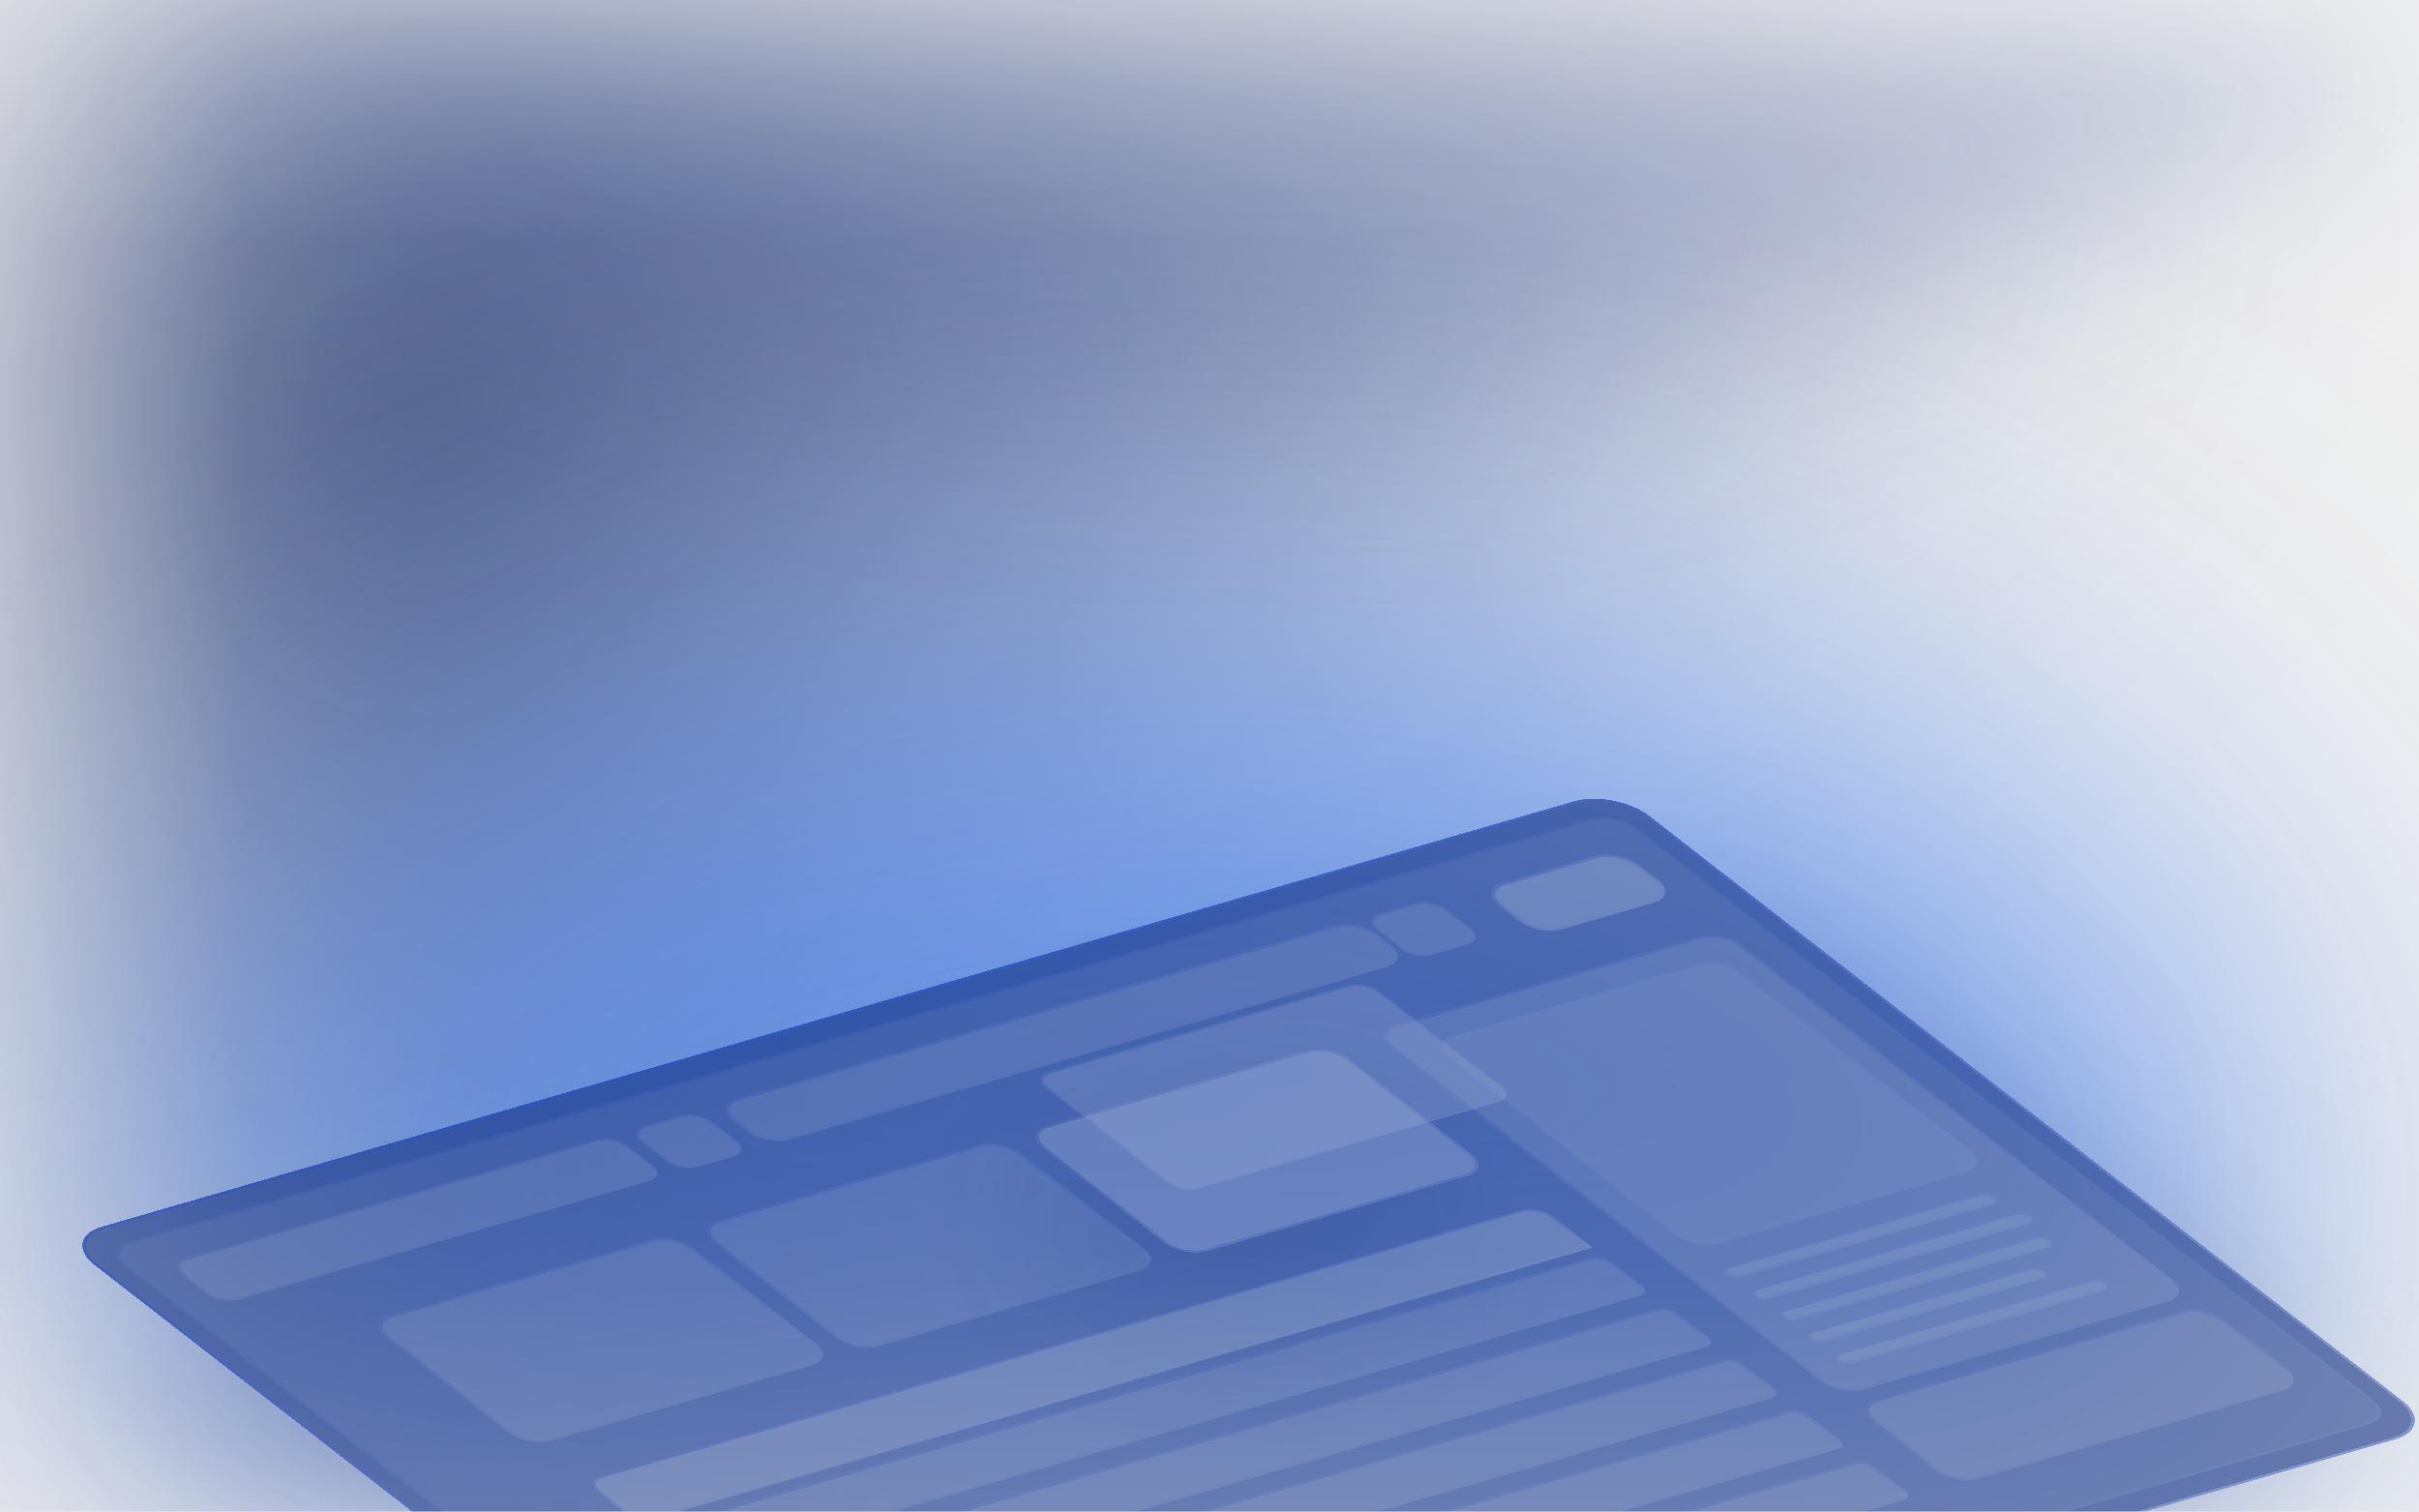
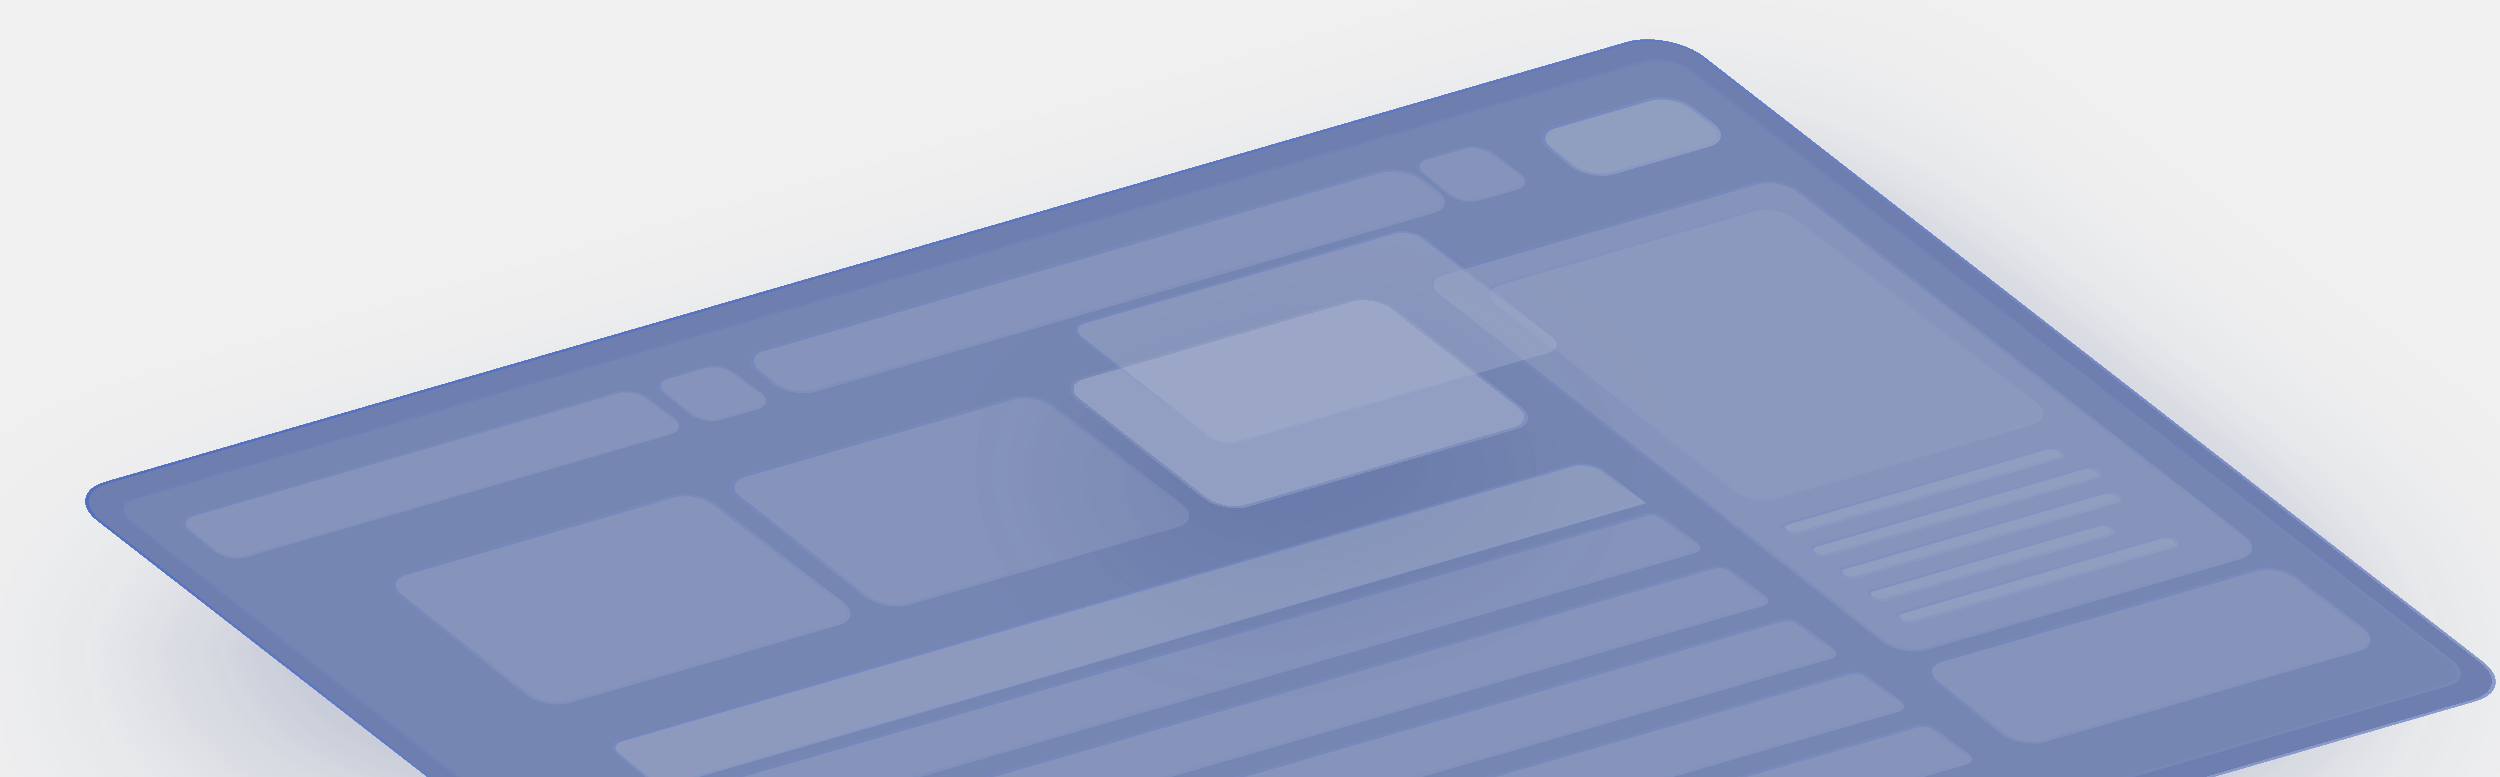
- <svg xmlns="http://www.w3.org/2000/svg" width="1440" height="900" viewBox="0 0 1440 900" fill="none">
-   <g clip-path="url(#clip0_201_20)">
-     <g filter="url(#filter0_f_201_20)">
-       <ellipse cx="71" cy="187" rx="1206" ry="757" fill="url(#paint0_linear_201_20)" />
+ <svg xmlns="http://www.w3.org/2000/svg" width="1440" height="447" viewBox="0 0 1440 447" fill="none">
+   <g opacity="0.8" filter="url(#filter0_d_4_2078)">
+     <g clip-path="url(#clip0_4_2078)">
+       <rect width="963.376" height="619.313" rx="25.605" transform="matrix(0.960674 -0.27768 0.789746 0.613434 36 284.51)" fill="#09277D" fill-opacity="0.71" shape-rendering="crispEdges" />
+       <g opacity="0.2">
+         <rect width="937.771" height="587.307" rx="16.003" transform="matrix(0.960674 -0.27768 0.789746 0.613434 60.938 290.772)" fill="#B0BACF" fill-opacity="0.65" />
+         <rect x="1.604" y="0.308" width="935.939" height="585.475" rx="15.087" transform="matrix(0.960674 -0.27768 0.789746 0.613434 60.7581 291.336)" stroke="url(#paint0_linear_4_2078)" stroke-opacity="0.5" stroke-width="1.832" />
+       </g>
+       <g opacity="0.3">
+         <rect width="399.333" height="39.796" rx="14.658" transform="matrix(0.960674 -0.27768 0.789746 0.613434 424.524 205.159)" fill="#B0BACF" fill-opacity="0.65" />
+         <rect x="1.604" y="0.308" width="397.501" height="37.964" rx="13.742" transform="matrix(0.960674 -0.27768 0.789746 0.613434 424.345 205.723)" stroke="url(#paint1_linear_4_2078)" stroke-opacity="0.5" stroke-width="1.832" />
+       </g>
+       <g opacity="0.3">
+         <rect width="596.909" height="36.807" rx="6.401" transform="matrix(0.960674 -0.27768 0.789746 0.613434 379.913 459.887)" fill="#B0BACF" fill-opacity="0.65" />
+         <rect x="1.604" y="0.308" width="595.077" height="34.974" rx="5.485" transform="matrix(0.960674 -0.27768 0.789746 0.613434 379.733 460.451)" stroke="url(#paint2_linear_4_2078)" stroke-opacity="0.5" stroke-width="1.832" />
+       </g>
+       <g opacity="0.3">
+         <rect width="596.909" height="36.807" rx="6.401" transform="matrix(0.960674 -0.27768 0.789746 0.613434 419.091 490.319)" fill="#B0BACF" fill-opacity="0.65" />
+         <rect x="1.604" y="0.308" width="595.077" height="34.974" rx="5.485" transform="matrix(0.960674 -0.27768 0.789746 0.613434 418.911 490.883)" stroke="url(#paint3_linear_4_2078)" stroke-opacity="0.5" stroke-width="1.832" />
+       </g>
+       <g opacity="0.3">
+         <rect width="596.909" height="36.807" rx="6.401" transform="matrix(0.960674 -0.27768 0.789746 0.613434 458.27 520.75)" fill="#B0BACF" fill-opacity="0.65" />
+         <rect x="1.604" y="0.308" width="595.077" height="34.974" rx="5.485" transform="matrix(0.960674 -0.27768 0.789746 0.613434 458.09 521.315)" stroke="url(#paint4_linear_4_2078)" stroke-opacity="0.5" stroke-width="1.832" />
+       </g>
+       <g opacity="0.3">
+         <rect width="596.909" height="36.807" rx="6.401" transform="matrix(0.960674 -0.27768 0.789746 0.613434 497.448 551.182)" fill="#B0BACF" fill-opacity="0.65" />
+         <rect x="1.604" y="0.308" width="595.077" height="34.974" rx="5.485" transform="matrix(0.960674 -0.27768 0.789746 0.613434 497.268 551.746)" stroke="url(#paint5_linear_4_2078)" stroke-opacity="0.5" stroke-width="1.832" />
+       </g>
+       <g opacity="0.3">
+         <rect width="596.909" height="36.807" rx="6.401" transform="matrix(0.960674 -0.27768 0.789746 0.613434 536.627 581.614)" fill="#B0BACF" fill-opacity="0.65" />
+         <rect x="1.604" y="0.308" width="595.077" height="34.974" rx="5.485" transform="matrix(0.960674 -0.27768 0.789746 0.613434 536.447 582.178)" stroke="url(#paint6_linear_4_2078)" stroke-opacity="0.5" stroke-width="1.832" />
+       </g>
+       <g opacity="0.3">
+         <rect width="217.64" height="353.665" rx="14.658" transform="matrix(0.960674 -0.27768 0.789746 0.613434 816.176 161.373)" fill="#B0BACF" fill-opacity="0.65" />
+         <rect x="1.604" y="0.308" width="215.808" height="351.832" rx="13.742" transform="matrix(0.960674 -0.27768 0.789746 0.613434 815.996 161.937)" stroke="url(#paint7_linear_4_2078)" stroke-opacity="0.5" stroke-width="1.832" />
+       </g>
+       <g opacity="0.2">
+         <rect width="182.433" height="202.947" rx="14.658" transform="matrix(0.960674 -0.27768 0.789746 0.613434 848.767 167.025)" fill="#B0BACF" fill-opacity="0.65" />
+         <rect x="1.604" y="0.308" width="180.601" height="201.115" rx="13.742" transform="matrix(0.960674 -0.27768 0.789746 0.613434 848.587 167.589)" stroke="url(#paint8_linear_4_2078)" stroke-opacity="0.5" stroke-width="1.832" />
+       </g>
+       <g opacity="0.3">
+         <rect width="166.43" height="10.446" rx="5.223" transform="matrix(0.960674 -0.27768 0.789746 0.613434 1023.19 302.504)" fill="#B0BACF" fill-opacity="0.65" />
+         <rect x="1.604" y="0.308" width="164.598" height="8.614" rx="4.307" transform="matrix(0.960674 -0.27768 0.789746 0.613434 1023.01 303.069)" stroke="url(#paint9_linear_4_2078)" stroke-opacity="0.5" stroke-width="1.832" />
+       </g>
+       <g opacity="0.3">
+         <rect width="171.231" height="10.446" rx="5.223" transform="matrix(0.960674 -0.27768 0.789746 0.613434 1039.68 315.32)" fill="#B0BACF" fill-opacity="0.65" />
+         <rect x="1.604" y="0.308" width="169.399" height="8.614" rx="4.307" transform="matrix(0.960674 -0.27768 0.789746 0.613434 1039.5 315.884)" stroke="url(#paint10_linear_4_2078)" stroke-opacity="0.5" stroke-width="1.832" />
+       </g>
+       <g opacity="0.3">
+         <rect width="166.43" height="10.446" rx="5.223" transform="matrix(0.960674 -0.27768 0.789746 0.613434 1056.18 328.136)" fill="#B0BACF" fill-opacity="0.65" />
+         <rect x="1.604" y="0.308" width="164.598" height="8.614" rx="4.307" transform="matrix(0.960674 -0.27768 0.789746 0.613434 1056 328.7)" stroke="url(#paint11_linear_4_2078)" stroke-opacity="0.5" stroke-width="1.832" />
+       </g>
+       <g opacity="0.3">
+         <rect width="145.627" height="10.446" rx="5.223" transform="matrix(0.960674 -0.27768 0.789746 0.613434 1072.68 340.951)" fill="#B0BACF" fill-opacity="0.65" />
+         <rect x="1.604" y="0.308" width="143.794" height="8.614" rx="4.307" transform="matrix(0.960674 -0.27768 0.789746 0.613434 1072.5 341.515)" stroke="url(#paint12_linear_4_2078)" stroke-opacity="0.5" stroke-width="1.832" />
+       </g>
+       <g opacity="0.3">
+         <rect width="166.43" height="10.446" rx="5.223" transform="matrix(0.960674 -0.27768 0.789746 0.613434 1089.18 353.767)" fill="#B0BACF" fill-opacity="0.65" />
+         <rect x="1.604" y="0.308" width="164.598" height="8.614" rx="4.307" transform="matrix(0.960674 -0.27768 0.789746 0.613434 1089 354.331)" stroke="url(#paint13_linear_4_2078)" stroke-opacity="0.5" stroke-width="1.832" />
+       </g>
+       <g opacity="0.3">
+         <rect width="190.435" height="121.622" rx="14.658" transform="matrix(0.960674 -0.27768 0.789746 0.613434 218.144 334.232)" fill="#B0BACF" fill-opacity="0.65" />
+         <rect x="1.604" y="0.308" width="188.603" height="119.79" rx="13.742" transform="matrix(0.960674 -0.27768 0.789746 0.613434 217.964 334.797)" stroke="url(#paint14_linear_4_2078)" stroke-opacity="0.5" stroke-width="1.832" />
+       </g>
+       <g opacity="0.3">
+         <rect width="190.435" height="121.622" rx="14.658" transform="matrix(0.960674 -0.27768 0.789746 0.613434 413.388 277.798)" fill="#B0BACF" fill-opacity="0.65" />
+         <rect x="1.604" y="0.308" width="188.603" height="119.79" rx="13.742" transform="matrix(0.960674 -0.27768 0.789746 0.613434 413.208 278.362)" stroke="url(#paint15_linear_4_2078)" stroke-opacity="0.5" stroke-width="1.832" />
+       </g>
+       <g opacity="0.3">
+         <rect width="217.64" height="76.814" rx="14.658" transform="matrix(0.960674 -0.27768 0.789746 0.613434 1103.06 384.213)" fill="#B0BACF" fill-opacity="0.65" />
+         <rect x="1.604" y="0.308" width="215.808" height="74.982" rx="13.742" transform="matrix(0.960674 -0.27768 0.789746 0.613434 1102.88 384.777)" stroke="url(#paint16_linear_4_2078)" stroke-opacity="0.5" stroke-width="1.832" />
+       </g>
+       <g opacity="0.3" filter="url(#filter1_d_4_2078)">
+         <rect width="190.435" height="121.622" rx="14.658" transform="matrix(0.960674 -0.27768 0.789746 0.613434 608.632 221.363)" fill="white" fill-opacity="0.65" shape-rendering="crispEdges" />
+         <rect x="1.604" y="0.308" width="188.603" height="119.79" rx="13.742" transform="matrix(0.960674 -0.27768 0.789746 0.613434 608.452 221.927)" stroke="url(#paint17_linear_4_2078)" stroke-opacity="0.5" stroke-width="1.832" shape-rendering="crispEdges" />
+       </g>
+       <g opacity="0.3">
+         <rect width="86.416" height="44.808" rx="14.658" transform="matrix(0.960674 -0.27768 0.789746 0.613434 880.312 76.8328)" fill="#B0BACF" fill-opacity="0.65" />
+         <rect x="1.604" y="0.308" width="84.584" height="42.976" rx="13.742" transform="matrix(0.960674 -0.27768 0.789746 0.613434 880.132 77.3969)" stroke="url(#paint18_linear_4_2078)" stroke-opacity="0.5" stroke-width="1.832" />
+       </g>
+       <g opacity="0.3">
+         <rect width="86.416" height="44.808" rx="14.658" transform="matrix(0.960674 -0.27768 0.789746 0.613434 880.312 76.8328)" fill="#B0BACF" fill-opacity="0.65" />
+         <rect x="1.604" y="0.308" width="84.584" height="42.976" rx="13.742" transform="matrix(0.960674 -0.27768 0.789746 0.613434 880.132 77.3969)" stroke="url(#paint19_linear_4_2078)" stroke-opacity="0.5" stroke-width="1.832" />
+       </g>
+       <g opacity="0.5">
+         <path d="M356.057 435.2C351.523 431.678 352.319 427.531 357.833 425.937L905.561 267.618C911.076 266.024 919.221 267.587 923.755 271.108L947.81 289.793L380.112 453.884L356.057 435.2Z" fill="#B0BACF" fill-opacity="0.65" />
+         <path d="M356.681 435.019C352.431 431.718 353.176 427.83 358.346 426.336L906.074 268.017C911.244 266.522 918.881 267.987 923.131 271.289L946.672 289.575L380.223 453.305L356.681 435.019Z" stroke="url(#paint20_linear_4_2078)" stroke-opacity="0.5" stroke-width="1.299" />
+       </g>
+       <g opacity="0.3">
+         <rect width="43.123" height="39.718" rx="10.394" transform="matrix(0.960674 -0.27768 0.789746 0.613434 373.708 220.328)" fill="#B0BACF" fill-opacity="0.65" />
+         <rect x="1.137" y="0.218" width="41.823" height="38.419" rx="9.744" transform="matrix(0.960674 -0.27768 0.789746 0.613434 373.58 220.728)" stroke="url(#paint21_linear_4_2078)" stroke-opacity="0.5" stroke-width="1.299" />
+       </g>
+       <g opacity="0.3">
+         <rect width="43.123" height="39.718" rx="10.394" transform="matrix(0.960674 -0.27768 0.789746 0.613434 810.87 93.9675)" fill="#B0BACF" fill-opacity="0.65" />
+         <rect x="1.137" y="0.218" width="41.823" height="38.419" rx="9.744" transform="matrix(0.960674 -0.27768 0.789746 0.613434 810.742 94.3675)" stroke="url(#paint22_linear_4_2078)" stroke-opacity="0.5" stroke-width="1.299" />
+       </g>
+       <g opacity="0.3">
+         <rect width="275.758" height="39.718" rx="10.394" transform="matrix(0.960674 -0.27768 0.789746 0.613434 100.074 299.421)" fill="#B0BACF" fill-opacity="0.65" />
+         <rect x="1.137" y="0.218" width="274.459" height="38.419" rx="9.744" transform="matrix(0.960674 -0.27768 0.789746 0.613434 99.9462 299.821)" stroke="url(#paint23_linear_4_2078)" stroke-opacity="0.5" stroke-width="1.299" />
+       </g>
+       <g opacity="0.4">
+         <rect width="206.71" height="113.156" rx="10.394" transform="matrix(0.960674 -0.27768 0.789746 0.613434 613.935 188.246)" fill="#B0BACF" fill-opacity="0.65" />
+         <rect x="1.137" y="0.218" width="205.411" height="111.857" rx="9.744" transform="matrix(0.960674 -0.27768 0.789746 0.613434 613.807 188.646)" stroke="url(#paint24_linear_4_2078)" stroke-opacity="0.5" stroke-width="1.299" />
+       </g>
    </g>
-     <g opacity="0.6" filter="url(#filter1_f_201_20)">
-       <ellipse cx="716" cy="746" rx="645" ry="371" fill="#2065EB" />
-     </g>
-     <g opacity="0.8" filter="url(#filter2_d_201_20)">
-       <g clip-path="url(#clip1_201_20)">
-         <rect width="963.376" height="619.313" rx="25.605" transform="matrix(0.960674 -0.27768 0.789746 0.613434 36 737.51)" fill="#09277D" fill-opacity="0.71" shape-rendering="crispEdges" />
-         <g opacity="0.2">
-           <rect width="937.771" height="587.307" rx="16.003" transform="matrix(0.960674 -0.27768 0.789746 0.613434 60.938 743.772)" fill="#B0BACF" fill-opacity="0.65" />
-           <rect x="1.604" y="0.308" width="935.939" height="585.475" rx="15.087" transform="matrix(0.960674 -0.27768 0.789746 0.613434 60.7581 744.336)" stroke="url(#paint1_linear_201_20)" stroke-opacity="0.5" stroke-width="1.832" />
-         </g>
-         <g opacity="0.3">
-           <rect width="399.333" height="39.796" rx="14.658" transform="matrix(0.960674 -0.27768 0.789746 0.613434 424.524 658.159)" fill="#B0BACF" fill-opacity="0.65" />
-           <rect x="1.604" y="0.308" width="397.501" height="37.964" rx="13.742" transform="matrix(0.960674 -0.27768 0.789746 0.613434 424.345 658.723)" stroke="url(#paint2_linear_201_20)" stroke-opacity="0.5" stroke-width="1.832" />
-         </g>
-         <g opacity="0.3">
-           <rect width="596.909" height="36.807" rx="6.401" transform="matrix(0.960674 -0.27768 0.789746 0.613434 379.913 912.887)" fill="#B0BACF" fill-opacity="0.65" />
-           <rect x="1.604" y="0.308" width="595.077" height="34.974" rx="5.485" transform="matrix(0.960674 -0.27768 0.789746 0.613434 379.733 913.451)" stroke="url(#paint3_linear_201_20)" stroke-opacity="0.5" stroke-width="1.832" />
-         </g>
-         <g opacity="0.3">
-           <rect width="596.909" height="36.807" rx="6.401" transform="matrix(0.960674 -0.27768 0.789746 0.613434 419.091 943.319)" fill="#B0BACF" fill-opacity="0.65" />
-           <rect x="1.604" y="0.308" width="595.077" height="34.974" rx="5.485" transform="matrix(0.960674 -0.27768 0.789746 0.613434 418.911 943.883)" stroke="url(#paint4_linear_201_20)" stroke-opacity="0.5" stroke-width="1.832" />
-         </g>
-         <g opacity="0.3">
-           <rect width="596.909" height="36.807" rx="6.401" transform="matrix(0.960674 -0.27768 0.789746 0.613434 458.27 973.75)" fill="#B0BACF" fill-opacity="0.65" />
-           <rect x="1.604" y="0.308" width="595.077" height="34.974" rx="5.485" transform="matrix(0.960674 -0.27768 0.789746 0.613434 458.09 974.315)" stroke="url(#paint5_linear_201_20)" stroke-opacity="0.5" stroke-width="1.832" />
-         </g>
-         <g opacity="0.3">
-           <rect width="596.909" height="36.807" rx="6.401" transform="matrix(0.960674 -0.27768 0.789746 0.613434 497.448 1004.18)" fill="#B0BACF" fill-opacity="0.65" />
-           <rect x="1.604" y="0.308" width="595.077" height="34.974" rx="5.485" transform="matrix(0.960674 -0.27768 0.789746 0.613434 497.268 1004.75)" stroke="url(#paint6_linear_201_20)" stroke-opacity="0.5" stroke-width="1.832" />
-         </g>
-         <g opacity="0.3">
-           <rect width="596.909" height="36.807" rx="6.401" transform="matrix(0.960674 -0.27768 0.789746 0.613434 536.627 1034.61)" fill="#B0BACF" fill-opacity="0.65" />
-           <rect x="1.604" y="0.308" width="595.077" height="34.974" rx="5.485" transform="matrix(0.960674 -0.27768 0.789746 0.613434 536.447 1035.18)" stroke="url(#paint7_linear_201_20)" stroke-opacity="0.5" stroke-width="1.832" />
-         </g>
-         <g opacity="0.3">
-           <rect width="217.64" height="353.665" rx="14.658" transform="matrix(0.960674 -0.27768 0.789746 0.613434 816.176 614.373)" fill="#B0BACF" fill-opacity="0.65" />
-           <rect x="1.604" y="0.308" width="215.808" height="351.832" rx="13.742" transform="matrix(0.960674 -0.27768 0.789746 0.613434 815.996 614.937)" stroke="url(#paint8_linear_201_20)" stroke-opacity="0.5" stroke-width="1.832" />
-         </g>
-         <g opacity="0.2">
-           <rect width="182.433" height="202.947" rx="14.658" transform="matrix(0.960674 -0.27768 0.789746 0.613434 848.767 620.025)" fill="#B0BACF" fill-opacity="0.65" />
-           <rect x="1.604" y="0.308" width="180.601" height="201.115" rx="13.742" transform="matrix(0.960674 -0.27768 0.789746 0.613434 848.587 620.589)" stroke="url(#paint9_linear_201_20)" stroke-opacity="0.5" stroke-width="1.832" />
-         </g>
-         <g opacity="0.3">
-           <rect width="166.43" height="10.446" rx="5.223" transform="matrix(0.960674 -0.27768 0.789746 0.613434 1023.19 755.504)" fill="#B0BACF" fill-opacity="0.65" />
-           <rect x="1.604" y="0.308" width="164.598" height="8.614" rx="4.307" transform="matrix(0.960674 -0.27768 0.789746 0.613434 1023.01 756.069)" stroke="url(#paint10_linear_201_20)" stroke-opacity="0.5" stroke-width="1.832" />
-         </g>
-         <g opacity="0.3">
-           <rect width="171.231" height="10.446" rx="5.223" transform="matrix(0.960674 -0.27768 0.789746 0.613434 1039.68 768.32)" fill="#B0BACF" fill-opacity="0.65" />
-           <rect x="1.604" y="0.308" width="169.399" height="8.614" rx="4.307" transform="matrix(0.960674 -0.27768 0.789746 0.613434 1039.5 768.884)" stroke="url(#paint11_linear_201_20)" stroke-opacity="0.5" stroke-width="1.832" />
-         </g>
-         <g opacity="0.3">
-           <rect width="166.43" height="10.446" rx="5.223" transform="matrix(0.960674 -0.27768 0.789746 0.613434 1056.18 781.136)" fill="#B0BACF" fill-opacity="0.65" />
-           <rect x="1.604" y="0.308" width="164.598" height="8.614" rx="4.307" transform="matrix(0.960674 -0.27768 0.789746 0.613434 1056 781.7)" stroke="url(#paint12_linear_201_20)" stroke-opacity="0.5" stroke-width="1.832" />
-         </g>
-         <g opacity="0.3">
-           <rect width="145.627" height="10.446" rx="5.223" transform="matrix(0.960674 -0.27768 0.789746 0.613434 1072.68 793.951)" fill="#B0BACF" fill-opacity="0.65" />
-           <rect x="1.604" y="0.308" width="143.794" height="8.614" rx="4.307" transform="matrix(0.960674 -0.27768 0.789746 0.613434 1072.5 794.515)" stroke="url(#paint13_linear_201_20)" stroke-opacity="0.5" stroke-width="1.832" />
-         </g>
-         <g opacity="0.3">
-           <rect width="166.43" height="10.446" rx="5.223" transform="matrix(0.960674 -0.27768 0.789746 0.613434 1089.18 806.767)" fill="#B0BACF" fill-opacity="0.65" />
-           <rect x="1.604" y="0.308" width="164.598" height="8.614" rx="4.307" transform="matrix(0.960674 -0.27768 0.789746 0.613434 1089 807.331)" stroke="url(#paint14_linear_201_20)" stroke-opacity="0.5" stroke-width="1.832" />
-         </g>
-         <g opacity="0.3">
-           <rect width="190.435" height="121.622" rx="14.658" transform="matrix(0.960674 -0.27768 0.789746 0.613434 218.144 787.232)" fill="#B0BACF" fill-opacity="0.65" />
-           <rect x="1.604" y="0.308" width="188.603" height="119.79" rx="13.742" transform="matrix(0.960674 -0.27768 0.789746 0.613434 217.964 787.797)" stroke="url(#paint15_linear_201_20)" stroke-opacity="0.5" stroke-width="1.832" />
-         </g>
-         <g opacity="0.3">
-           <rect width="190.435" height="121.622" rx="14.658" transform="matrix(0.960674 -0.27768 0.789746 0.613434 413.388 730.798)" fill="#B0BACF" fill-opacity="0.65" />
-           <rect x="1.604" y="0.308" width="188.603" height="119.79" rx="13.742" transform="matrix(0.960674 -0.27768 0.789746 0.613434 413.208 731.362)" stroke="url(#paint16_linear_201_20)" stroke-opacity="0.5" stroke-width="1.832" />
-         </g>
-         <g opacity="0.3">
-           <rect width="217.64" height="76.814" rx="14.658" transform="matrix(0.960674 -0.27768 0.789746 0.613434 1103.06 837.213)" fill="#B0BACF" fill-opacity="0.65" />
-           <rect x="1.604" y="0.308" width="215.808" height="74.982" rx="13.742" transform="matrix(0.960674 -0.27768 0.789746 0.613434 1102.88 837.777)" stroke="url(#paint17_linear_201_20)" stroke-opacity="0.5" stroke-width="1.832" />
-         </g>
-         <g opacity="0.3" filter="url(#filter3_d_201_20)">
-           <rect width="190.435" height="121.622" rx="14.658" transform="matrix(0.960674 -0.27768 0.789746 0.613434 608.632 674.363)" fill="white" fill-opacity="0.65" shape-rendering="crispEdges" />
-           <rect x="1.604" y="0.308" width="188.603" height="119.79" rx="13.742" transform="matrix(0.960674 -0.27768 0.789746 0.613434 608.452 674.927)" stroke="url(#paint18_linear_201_20)" stroke-opacity="0.5" stroke-width="1.832" shape-rendering="crispEdges" />
-         </g>
-         <g opacity="0.3">
-           <rect width="86.416" height="44.808" rx="14.658" transform="matrix(0.960674 -0.27768 0.789746 0.613434 880.312 529.833)" fill="#B0BACF" fill-opacity="0.65" />
-           <rect x="1.604" y="0.308" width="84.584" height="42.976" rx="13.742" transform="matrix(0.960674 -0.27768 0.789746 0.613434 880.132 530.397)" stroke="url(#paint19_linear_201_20)" stroke-opacity="0.5" stroke-width="1.832" />
-         </g>
-         <g opacity="0.3">
-           <rect width="86.416" height="44.808" rx="14.658" transform="matrix(0.960674 -0.27768 0.789746 0.613434 880.312 529.833)" fill="#B0BACF" fill-opacity="0.65" />
-           <rect x="1.604" y="0.308" width="84.584" height="42.976" rx="13.742" transform="matrix(0.960674 -0.27768 0.789746 0.613434 880.132 530.397)" stroke="url(#paint20_linear_201_20)" stroke-opacity="0.5" stroke-width="1.832" />
-         </g>
-         <g opacity="0.5">
-           <path d="M356.057 888.2C351.523 884.678 352.319 880.531 357.833 878.937L905.561 720.618C911.076 719.024 919.221 720.587 923.755 724.108L947.81 742.793L380.112 906.884L356.057 888.2Z" fill="#B0BACF" fill-opacity="0.65" />
-           <path d="M356.681 888.019C352.431 884.718 353.176 880.83 358.346 879.336L906.074 721.017C911.244 719.522 918.881 720.987 923.131 724.289L946.672 742.575L380.223 906.305L356.681 888.019Z" stroke="url(#paint21_linear_201_20)" stroke-opacity="0.5" stroke-width="1.299" />
-         </g>
-         <g opacity="0.3">
-           <rect width="43.123" height="39.718" rx="10.394" transform="matrix(0.960674 -0.27768 0.789746 0.613434 373.708 673.328)" fill="#B0BACF" fill-opacity="0.65" />
-           <rect x="1.137" y="0.218" width="41.823" height="38.419" rx="9.744" transform="matrix(0.960674 -0.27768 0.789746 0.613434 373.58 673.728)" stroke="url(#paint22_linear_201_20)" stroke-opacity="0.5" stroke-width="1.299" />
-         </g>
-         <g opacity="0.3">
-           <rect width="43.123" height="39.718" rx="10.394" transform="matrix(0.960674 -0.27768 0.789746 0.613434 810.87 546.967)" fill="#B0BACF" fill-opacity="0.65" />
-           <rect x="1.137" y="0.218" width="41.823" height="38.419" rx="9.744" transform="matrix(0.960674 -0.27768 0.789746 0.613434 810.742 547.368)" stroke="url(#paint23_linear_201_20)" stroke-opacity="0.5" stroke-width="1.299" />
-         </g>
-         <g opacity="0.3">
-           <rect width="275.758" height="39.718" rx="10.394" transform="matrix(0.960674 -0.27768 0.789746 0.613434 100.074 752.421)" fill="#B0BACF" fill-opacity="0.65" />
-           <rect x="1.137" y="0.218" width="274.459" height="38.419" rx="9.744" transform="matrix(0.960674 -0.27768 0.789746 0.613434 99.9462 752.821)" stroke="url(#paint24_linear_201_20)" stroke-opacity="0.5" stroke-width="1.299" />
-         </g>
-         <g opacity="0.4">
-           <rect width="206.71" height="113.156" rx="10.394" transform="matrix(0.960674 -0.27768 0.789746 0.613434 613.935 641.246)" fill="#B0BACF" fill-opacity="0.65" />
-           <rect x="1.137" y="0.218" width="205.411" height="111.857" rx="9.744" transform="matrix(0.960674 -0.27768 0.789746 0.613434 613.807 641.646)" stroke="url(#paint25_linear_201_20)" stroke-opacity="0.5" stroke-width="1.299" />
-         </g>
-       </g>
-       <rect x="1.604" y="0.308" width="961.544" height="617.481" rx="24.689" transform="matrix(0.960674 -0.27768 0.789746 0.613434 35.8201 738.074)" stroke="url(#paint26_linear_201_20)" stroke-opacity="0.5" stroke-width="1.832" shape-rendering="crispEdges" />
-     </g>
-     <g opacity="0.2" filter="url(#filter4_f_201_20)">
-       <circle cx="743" cy="-965" r="1206" fill="#072783" />
-     </g>
+     <rect x="1.604" y="0.308" width="961.544" height="617.481" rx="24.689" transform="matrix(0.960674 -0.27768 0.789746 0.613434 35.8201 285.074)" stroke="url(#paint25_linear_4_2078)" stroke-opacity="0.5" stroke-width="1.832" shape-rendering="crispEdges" />
  </g>
  <defs>
-     <filter id="filter0_f_201_20" x="-1635" y="-1070" width="3412" height="2514" filterUnits="userSpaceOnUse" color-interpolation-filters="sRGB">
-       <feFlood flood-opacity="0" result="BackgroundImageFix" />
-       <feBlend mode="normal" in="SourceGraphic" in2="BackgroundImageFix" result="shape" />
-       <feGaussianBlur stdDeviation="250" result="effect1_foregroundBlur_201_20" />
-     </filter>
-     <filter id="filter1_f_201_20" x="-220.8" y="83.201" width="1873.6" height="1325.6" filterUnits="userSpaceOnUse" color-interpolation-filters="sRGB">
-       <feFlood flood-opacity="0" result="BackgroundImageFix" />
-       <feBlend mode="normal" in="SourceGraphic" in2="BackgroundImageFix" result="shape" />
-       <feGaussianBlur stdDeviation="145.9" result="effect1_foregroundBlur_201_20" />
-     </filter>
-     <filter id="filter2_d_201_20" x="-84.022" y="447.596" width="1725.05" height="957.874" filterUnits="userSpaceOnUse" color-interpolation-filters="sRGB">
+     <filter id="filter0_d_4_2078" x="-84.022" y="-5.404" width="1725.05" height="957.874" filterUnits="userSpaceOnUse" color-interpolation-filters="sRGB">
      <feFlood flood-opacity="0" result="BackgroundImageFix" />
      <feColorMatrix in="SourceAlpha" type="matrix" values="0 0 0 0 0 0 0 0 0 0 0 0 0 0 0 0 0 0 127 0" result="hardAlpha" />
      <feOffset dx="35.206" dy="132.824" />
      <feGaussianBlur stdDeviation="77.614" />
      <feComposite in2="hardAlpha" operator="out" />
      <feColorMatrix type="matrix" values="0 0 0 0 0.017 0 0 0 0 0.119 0 0 0 0 0.399 0 0 0 1 0" />
-       <feBlend mode="normal" in2="BackgroundImageFix" result="effect1_dropShadow_201_20" />
-       <feBlend mode="normal" in="SourceGraphic" in2="effect1_dropShadow_201_20" result="shape" />
+       <feBlend mode="normal" in2="BackgroundImageFix" result="effect1_dropShadow_4_2078" />
+       <feBlend mode="normal" in="SourceGraphic" in2="effect1_dropShadow_4_2078" result="shape" />
    </filter>
-     <filter id="filter3_d_201_20" x="515.242" y="565.461" width="465.777" height="322.745" filterUnits="userSpaceOnUse" color-interpolation-filters="sRGB">
+     <filter id="filter1_d_4_2078" x="515.242" y="112.461" width="465.777" height="322.745" filterUnits="userSpaceOnUse" color-interpolation-filters="sRGB">
      <feFlood flood-opacity="0" result="BackgroundImageFix" />
      <feColorMatrix in="SourceAlpha" type="matrix" values="0 0 0 0 0 0 0 0 0 0 0 0 0 0 0 0 0 0 127 0" result="hardAlpha" />
-       <feMorphology radius="14.403" operator="dilate" in="SourceAlpha" result="effect1_dropShadow_201_20" />
+       <feMorphology radius="14.403" operator="dilate" in="SourceAlpha" result="effect1_dropShadow_4_2078" />
      <feOffset dy="41.608" />
      <feGaussianBlur stdDeviation="43.208" />
      <feComposite in2="hardAlpha" operator="out" />
      <feColorMatrix type="matrix" values="0 0 0 0 0.003 0 0 0 0 0.115 0 0 0 0 0.413 0 0 0 1 0" />
-       <feBlend mode="normal" in2="BackgroundImageFix" result="effect1_dropShadow_201_20" />
-       <feBlend mode="normal" in="SourceGraphic" in2="effect1_dropShadow_201_20" result="shape" />
+       <feBlend mode="normal" in2="BackgroundImageFix" result="effect1_dropShadow_4_2078" />
+       <feBlend mode="normal" in="SourceGraphic" in2="effect1_dropShadow_4_2078" result="shape" />
    </filter>
-     <filter id="filter4_f_201_20" x="-581" y="-2289" width="2648" height="2648" filterUnits="userSpaceOnUse" color-interpolation-filters="sRGB">
-       <feFlood flood-opacity="0" result="BackgroundImageFix" />
-       <feBlend mode="normal" in="SourceGraphic" in2="BackgroundImageFix" result="shape" />
-       <feGaussianBlur stdDeviation="59" result="effect1_foregroundBlur_201_20" />
-     </filter>
-     <linearGradient id="paint0_linear_201_20" x1="142" y1="56.44" x2="617.211" y2="662.198" gradientUnits="userSpaceOnUse">
-       <stop stop-color="#051B5A" />
-       <stop offset="1" stop-color="#051B5A" stop-opacity="0" />
-     </linearGradient>
-     <linearGradient id="paint1_linear_201_20" x1="1.63976e-06" y1="-9.095" x2="167.372" y2="761.35" gradientUnits="userSpaceOnUse">
-       <stop stop-color="#093BC9" />
-       <stop offset="1" stop-color="#96AAE2" />
-     </linearGradient>
-     <linearGradient id="paint2_linear_201_20" x1="6.98261e-07" y1="-0.616" x2="1.888" y2="53.988" gradientUnits="userSpaceOnUse">
-       <stop stop-color="#093BC9" />
-       <stop offset="1" stop-color="#96AAE2" />
-     </linearGradient>
-     <linearGradient id="paint3_linear_201_20" x1="1.04374e-06" y1="-0.57" x2="1.081" y2="49.97" gradientUnits="userSpaceOnUse">
-       <stop stop-color="#093BC9" />
-       <stop offset="1" stop-color="#96AAE2" />
-     </linearGradient>
-     <linearGradient id="paint4_linear_201_20" x1="1.04374e-06" y1="-0.57" x2="1.081" y2="49.97" gradientUnits="userSpaceOnUse">
-       <stop stop-color="#093BC9" />
-       <stop offset="1" stop-color="#96AAE2" />
-     </linearGradient>
-     <linearGradient id="paint5_linear_201_20" x1="1.04374e-06" y1="-0.57" x2="1.081" y2="49.97" gradientUnits="userSpaceOnUse">
-       <stop stop-color="#093BC9" />
-       <stop offset="1" stop-color="#96AAE2" />
-     </linearGradient>
-     <linearGradient id="paint6_linear_201_20" x1="1.04374e-06" y1="-0.57" x2="1.081" y2="49.97" gradientUnits="userSpaceOnUse">
-       <stop stop-color="#093BC9" />
-       <stop offset="1" stop-color="#96AAE2" />
-     </linearGradient>
-     <linearGradient id="paint7_linear_201_20" x1="1.04374e-06" y1="-0.57" x2="1.081" y2="49.97" gradientUnits="userSpaceOnUse">
-       <stop stop-color="#093BC9" />
-       <stop offset="1" stop-color="#96AAE2" />
-     </linearGradient>
-     <linearGradient id="paint8_linear_201_20" x1="3.80558e-07" y1="-5.477" x2="207.824" y2="363.221" gradientUnits="userSpaceOnUse">
-       <stop stop-color="#093BC9" />
-       <stop offset="1" stop-color="#96AAE2" />
-     </linearGradient>
-     <linearGradient id="paint9_linear_201_20" x1="3.18997e-07" y1="-3.143" x2="93.638" y2="239.52" gradientUnits="userSpaceOnUse">
-       <stop stop-color="#093BC9" />
-       <stop offset="1" stop-color="#96AAE2" />
-     </linearGradient>
-     <linearGradient id="paint10_linear_201_20" x1="2.91015e-07" y1="-0.162" x2="0.312" y2="14.181" gradientUnits="userSpaceOnUse">
-       <stop stop-color="#093BC9" />
-       <stop offset="1" stop-color="#96AAE2" />
-     </linearGradient>
-     <linearGradient id="paint11_linear_201_20" x1="2.99409e-07" y1="-0.162" x2="0.304" y2="14.182" gradientUnits="userSpaceOnUse">
-       <stop stop-color="#093BC9" />
-       <stop offset="1" stop-color="#96AAE2" />
-     </linearGradient>
-     <linearGradient id="paint12_linear_201_20" x1="2.91015e-07" y1="-0.162" x2="0.312" y2="14.181" gradientUnits="userSpaceOnUse">
-       <stop stop-color="#093BC9" />
-       <stop offset="1" stop-color="#96AAE2" />
-     </linearGradient>
-     <linearGradient id="paint13_linear_201_20" x1="2.54638e-07" y1="-0.162" x2="0.357" y2="14.179" gradientUnits="userSpaceOnUse">
-       <stop stop-color="#093BC9" />
-       <stop offset="1" stop-color="#96AAE2" />
-     </linearGradient>
-     <linearGradient id="paint14_linear_201_20" x1="2.91015e-07" y1="-0.162" x2="0.312" y2="14.181" gradientUnits="userSpaceOnUse">
-       <stop stop-color="#093BC9" />
-       <stop offset="1" stop-color="#96AAE2" />
-     </linearGradient>
-     <linearGradient id="paint15_linear_201_20" x1="3.32988e-07" y1="-1.884" x2="35.282" y2="157.377" gradientUnits="userSpaceOnUse">
-       <stop stop-color="#093BC9" />
-       <stop offset="1" stop-color="#96AAE2" />
-     </linearGradient>
-     <linearGradient id="paint16_linear_201_20" x1="3.32988e-07" y1="-1.884" x2="35.282" y2="157.377" gradientUnits="userSpaceOnUse">
-       <stop stop-color="#093BC9" />
-       <stop offset="1" stop-color="#96AAE2" />
-     </linearGradient>
-     <linearGradient id="paint17_linear_201_20" x1="3.80558e-07" y1="-1.19" x2="12.728" y2="102.774" gradientUnits="userSpaceOnUse">
-       <stop stop-color="#093BC9" />
-       <stop offset="1" stop-color="#96AAE2" />
-     </linearGradient>
-     <linearGradient id="paint18_linear_201_20" x1="3.32988e-07" y1="-1.884" x2="35.282" y2="157.377" gradientUnits="userSpaceOnUse">
+     <linearGradient id="paint0_linear_4_2078" x1="1.63976e-06" y1="-9.095" x2="167.372" y2="761.35" gradientUnits="userSpaceOnUse">
+       <stop stop-color="#093BC9" />
+       <stop offset="1" stop-color="#96AAE2" />
+     </linearGradient>
+     <linearGradient id="paint1_linear_4_2078" x1="6.98261e-07" y1="-0.616" x2="1.888" y2="53.988" gradientUnits="userSpaceOnUse">
+       <stop stop-color="#093BC9" />
+       <stop offset="1" stop-color="#96AAE2" />
+     </linearGradient>
+     <linearGradient id="paint2_linear_4_2078" x1="1.04374e-06" y1="-0.57" x2="1.081" y2="49.97" gradientUnits="userSpaceOnUse">
+       <stop stop-color="#093BC9" />
+       <stop offset="1" stop-color="#96AAE2" />
+     </linearGradient>
+     <linearGradient id="paint3_linear_4_2078" x1="1.04374e-06" y1="-0.57" x2="1.081" y2="49.97" gradientUnits="userSpaceOnUse">
+       <stop stop-color="#093BC9" />
+       <stop offset="1" stop-color="#96AAE2" />
+     </linearGradient>
+     <linearGradient id="paint4_linear_4_2078" x1="1.04374e-06" y1="-0.57" x2="1.081" y2="49.97" gradientUnits="userSpaceOnUse">
+       <stop stop-color="#093BC9" />
+       <stop offset="1" stop-color="#96AAE2" />
+     </linearGradient>
+     <linearGradient id="paint5_linear_4_2078" x1="1.04374e-06" y1="-0.57" x2="1.081" y2="49.97" gradientUnits="userSpaceOnUse">
+       <stop stop-color="#093BC9" />
+       <stop offset="1" stop-color="#96AAE2" />
+     </linearGradient>
+     <linearGradient id="paint6_linear_4_2078" x1="1.04374e-06" y1="-0.57" x2="1.081" y2="49.97" gradientUnits="userSpaceOnUse">
+       <stop stop-color="#093BC9" />
+       <stop offset="1" stop-color="#96AAE2" />
+     </linearGradient>
+     <linearGradient id="paint7_linear_4_2078" x1="3.80558e-07" y1="-5.477" x2="207.824" y2="363.221" gradientUnits="userSpaceOnUse">
+       <stop stop-color="#093BC9" />
+       <stop offset="1" stop-color="#96AAE2" />
+     </linearGradient>
+     <linearGradient id="paint8_linear_4_2078" x1="3.18997e-07" y1="-3.143" x2="93.638" y2="239.52" gradientUnits="userSpaceOnUse">
+       <stop stop-color="#093BC9" />
+       <stop offset="1" stop-color="#96AAE2" />
+     </linearGradient>
+     <linearGradient id="paint9_linear_4_2078" x1="2.91015e-07" y1="-0.162" x2="0.312" y2="14.181" gradientUnits="userSpaceOnUse">
+       <stop stop-color="#093BC9" />
+       <stop offset="1" stop-color="#96AAE2" />
+     </linearGradient>
+     <linearGradient id="paint10_linear_4_2078" x1="2.99409e-07" y1="-0.162" x2="0.304" y2="14.182" gradientUnits="userSpaceOnUse">
+       <stop stop-color="#093BC9" />
+       <stop offset="1" stop-color="#96AAE2" />
+     </linearGradient>
+     <linearGradient id="paint11_linear_4_2078" x1="2.91015e-07" y1="-0.162" x2="0.312" y2="14.181" gradientUnits="userSpaceOnUse">
+       <stop stop-color="#093BC9" />
+       <stop offset="1" stop-color="#96AAE2" />
+     </linearGradient>
+     <linearGradient id="paint12_linear_4_2078" x1="2.54638e-07" y1="-0.162" x2="0.357" y2="14.179" gradientUnits="userSpaceOnUse">
+       <stop stop-color="#093BC9" />
+       <stop offset="1" stop-color="#96AAE2" />
+     </linearGradient>
+     <linearGradient id="paint13_linear_4_2078" x1="2.91015e-07" y1="-0.162" x2="0.312" y2="14.181" gradientUnits="userSpaceOnUse">
+       <stop stop-color="#093BC9" />
+       <stop offset="1" stop-color="#96AAE2" />
+     </linearGradient>
+     <linearGradient id="paint14_linear_4_2078" x1="3.32988e-07" y1="-1.884" x2="35.282" y2="157.377" gradientUnits="userSpaceOnUse">
+       <stop stop-color="#093BC9" />
+       <stop offset="1" stop-color="#96AAE2" />
+     </linearGradient>
+     <linearGradient id="paint15_linear_4_2078" x1="3.32988e-07" y1="-1.884" x2="35.282" y2="157.377" gradientUnits="userSpaceOnUse">
+       <stop stop-color="#093BC9" />
+       <stop offset="1" stop-color="#96AAE2" />
+     </linearGradient>
+     <linearGradient id="paint16_linear_4_2078" x1="3.80558e-07" y1="-1.19" x2="12.728" y2="102.774" gradientUnits="userSpaceOnUse">
+       <stop stop-color="#093BC9" />
+       <stop offset="1" stop-color="#96AAE2" />
+     </linearGradient>
+     <linearGradient id="paint17_linear_4_2078" x1="3.32988e-07" y1="-1.884" x2="35.282" y2="157.377" gradientUnits="userSpaceOnUse">
      <stop stop-color="#042175" />
      <stop offset="1" stop-color="#4267D3" />
    </linearGradient>
-     <linearGradient id="paint19_linear_201_20" x1="1.51104e-07" y1="-0.694" x2="10.724" y2="58.932" gradientUnits="userSpaceOnUse">
-       <stop stop-color="#093BC9" />
-       <stop offset="1" stop-color="#96AAE2" />
-     </linearGradient>
-     <linearGradient id="paint20_linear_201_20" x1="1.51104e-07" y1="-0.694" x2="10.724" y2="58.932" gradientUnits="userSpaceOnUse">
-       <stop stop-color="#093BC9" />
-       <stop offset="1" stop-color="#96AAE2" />
-     </linearGradient>
-     <linearGradient id="paint21_linear_201_20" x1="347.348" y1="881.436" x2="360.994" y2="925.386" gradientUnits="userSpaceOnUse">
-       <stop stop-color="#093BC9" />
-       <stop offset="1" stop-color="#96AAE2" />
-     </linearGradient>
-     <linearGradient id="paint22_linear_201_20" x1="7.54028e-08" y1="-0.615" x2="15.818" y2="48.894" gradientUnits="userSpaceOnUse">
-       <stop stop-color="#093BC9" />
-       <stop offset="1" stop-color="#96AAE2" />
-     </linearGradient>
-     <linearGradient id="paint23_linear_201_20" x1="7.54028e-08" y1="-0.615" x2="15.818" y2="48.894" gradientUnits="userSpaceOnUse">
-       <stop stop-color="#093BC9" />
-       <stop offset="1" stop-color="#96AAE2" />
-     </linearGradient>
-     <linearGradient id="paint24_linear_201_20" x1="4.82181e-07" y1="-0.615" x2="2.719" y2="53.811" gradientUnits="userSpaceOnUse">
-       <stop stop-color="#093BC9" />
-       <stop offset="1" stop-color="#96AAE2" />
-     </linearGradient>
-     <linearGradient id="paint25_linear_201_20" x1="3.61446e-07" y1="-1.752" x2="28.489" y2="148.284" gradientUnits="userSpaceOnUse">
-       <stop stop-color="#093BC9" />
-       <stop offset="1" stop-color="#96AAE2" />
-     </linearGradient>
-     <linearGradient id="paint26_linear_201_20" x1="1.68453e-06" y1="-9.591" x2="180.728" y2="800.881" gradientUnits="userSpaceOnUse">
-       <stop stop-color="#093BC9" />
-       <stop offset="1" stop-color="#96AAE2" />
-     </linearGradient>
-     <clipPath id="clip0_201_20">
-       <rect width="1440" height="900" fill="white" />
-     </clipPath>
-     <clipPath id="clip1_201_20">
-       <rect width="963.376" height="619.313" rx="25.605" transform="matrix(0.960674 -0.27768 0.789746 0.613434 36 737.51)" fill="white" />
+     <linearGradient id="paint18_linear_4_2078" x1="1.51104e-07" y1="-0.694" x2="10.724" y2="58.932" gradientUnits="userSpaceOnUse">
+       <stop stop-color="#093BC9" />
+       <stop offset="1" stop-color="#96AAE2" />
+     </linearGradient>
+     <linearGradient id="paint19_linear_4_2078" x1="1.51104e-07" y1="-0.694" x2="10.724" y2="58.932" gradientUnits="userSpaceOnUse">
+       <stop stop-color="#093BC9" />
+       <stop offset="1" stop-color="#96AAE2" />
+     </linearGradient>
+     <linearGradient id="paint20_linear_4_2078" x1="347.348" y1="428.436" x2="360.994" y2="472.386" gradientUnits="userSpaceOnUse">
+       <stop stop-color="#093BC9" />
+       <stop offset="1" stop-color="#96AAE2" />
+     </linearGradient>
+     <linearGradient id="paint21_linear_4_2078" x1="7.54028e-08" y1="-0.615" x2="15.818" y2="48.894" gradientUnits="userSpaceOnUse">
+       <stop stop-color="#093BC9" />
+       <stop offset="1" stop-color="#96AAE2" />
+     </linearGradient>
+     <linearGradient id="paint22_linear_4_2078" x1="7.54028e-08" y1="-0.615" x2="15.818" y2="48.894" gradientUnits="userSpaceOnUse">
+       <stop stop-color="#093BC9" />
+       <stop offset="1" stop-color="#96AAE2" />
+     </linearGradient>
+     <linearGradient id="paint23_linear_4_2078" x1="4.82181e-07" y1="-0.615" x2="2.719" y2="53.811" gradientUnits="userSpaceOnUse">
+       <stop stop-color="#093BC9" />
+       <stop offset="1" stop-color="#96AAE2" />
+     </linearGradient>
+     <linearGradient id="paint24_linear_4_2078" x1="3.61446e-07" y1="-1.752" x2="28.489" y2="148.284" gradientUnits="userSpaceOnUse">
+       <stop stop-color="#093BC9" />
+       <stop offset="1" stop-color="#96AAE2" />
+     </linearGradient>
+     <linearGradient id="paint25_linear_4_2078" x1="1.68453e-06" y1="-9.591" x2="180.728" y2="800.881" gradientUnits="userSpaceOnUse">
+       <stop stop-color="#093BC9" />
+       <stop offset="1" stop-color="#96AAE2" />
+     </linearGradient>
+     <clipPath id="clip0_4_2078">
+       <rect width="963.376" height="619.313" rx="25.605" transform="matrix(0.960674 -0.27768 0.789746 0.613434 36 284.51)" fill="white" />
    </clipPath>
  </defs>
</svg>
